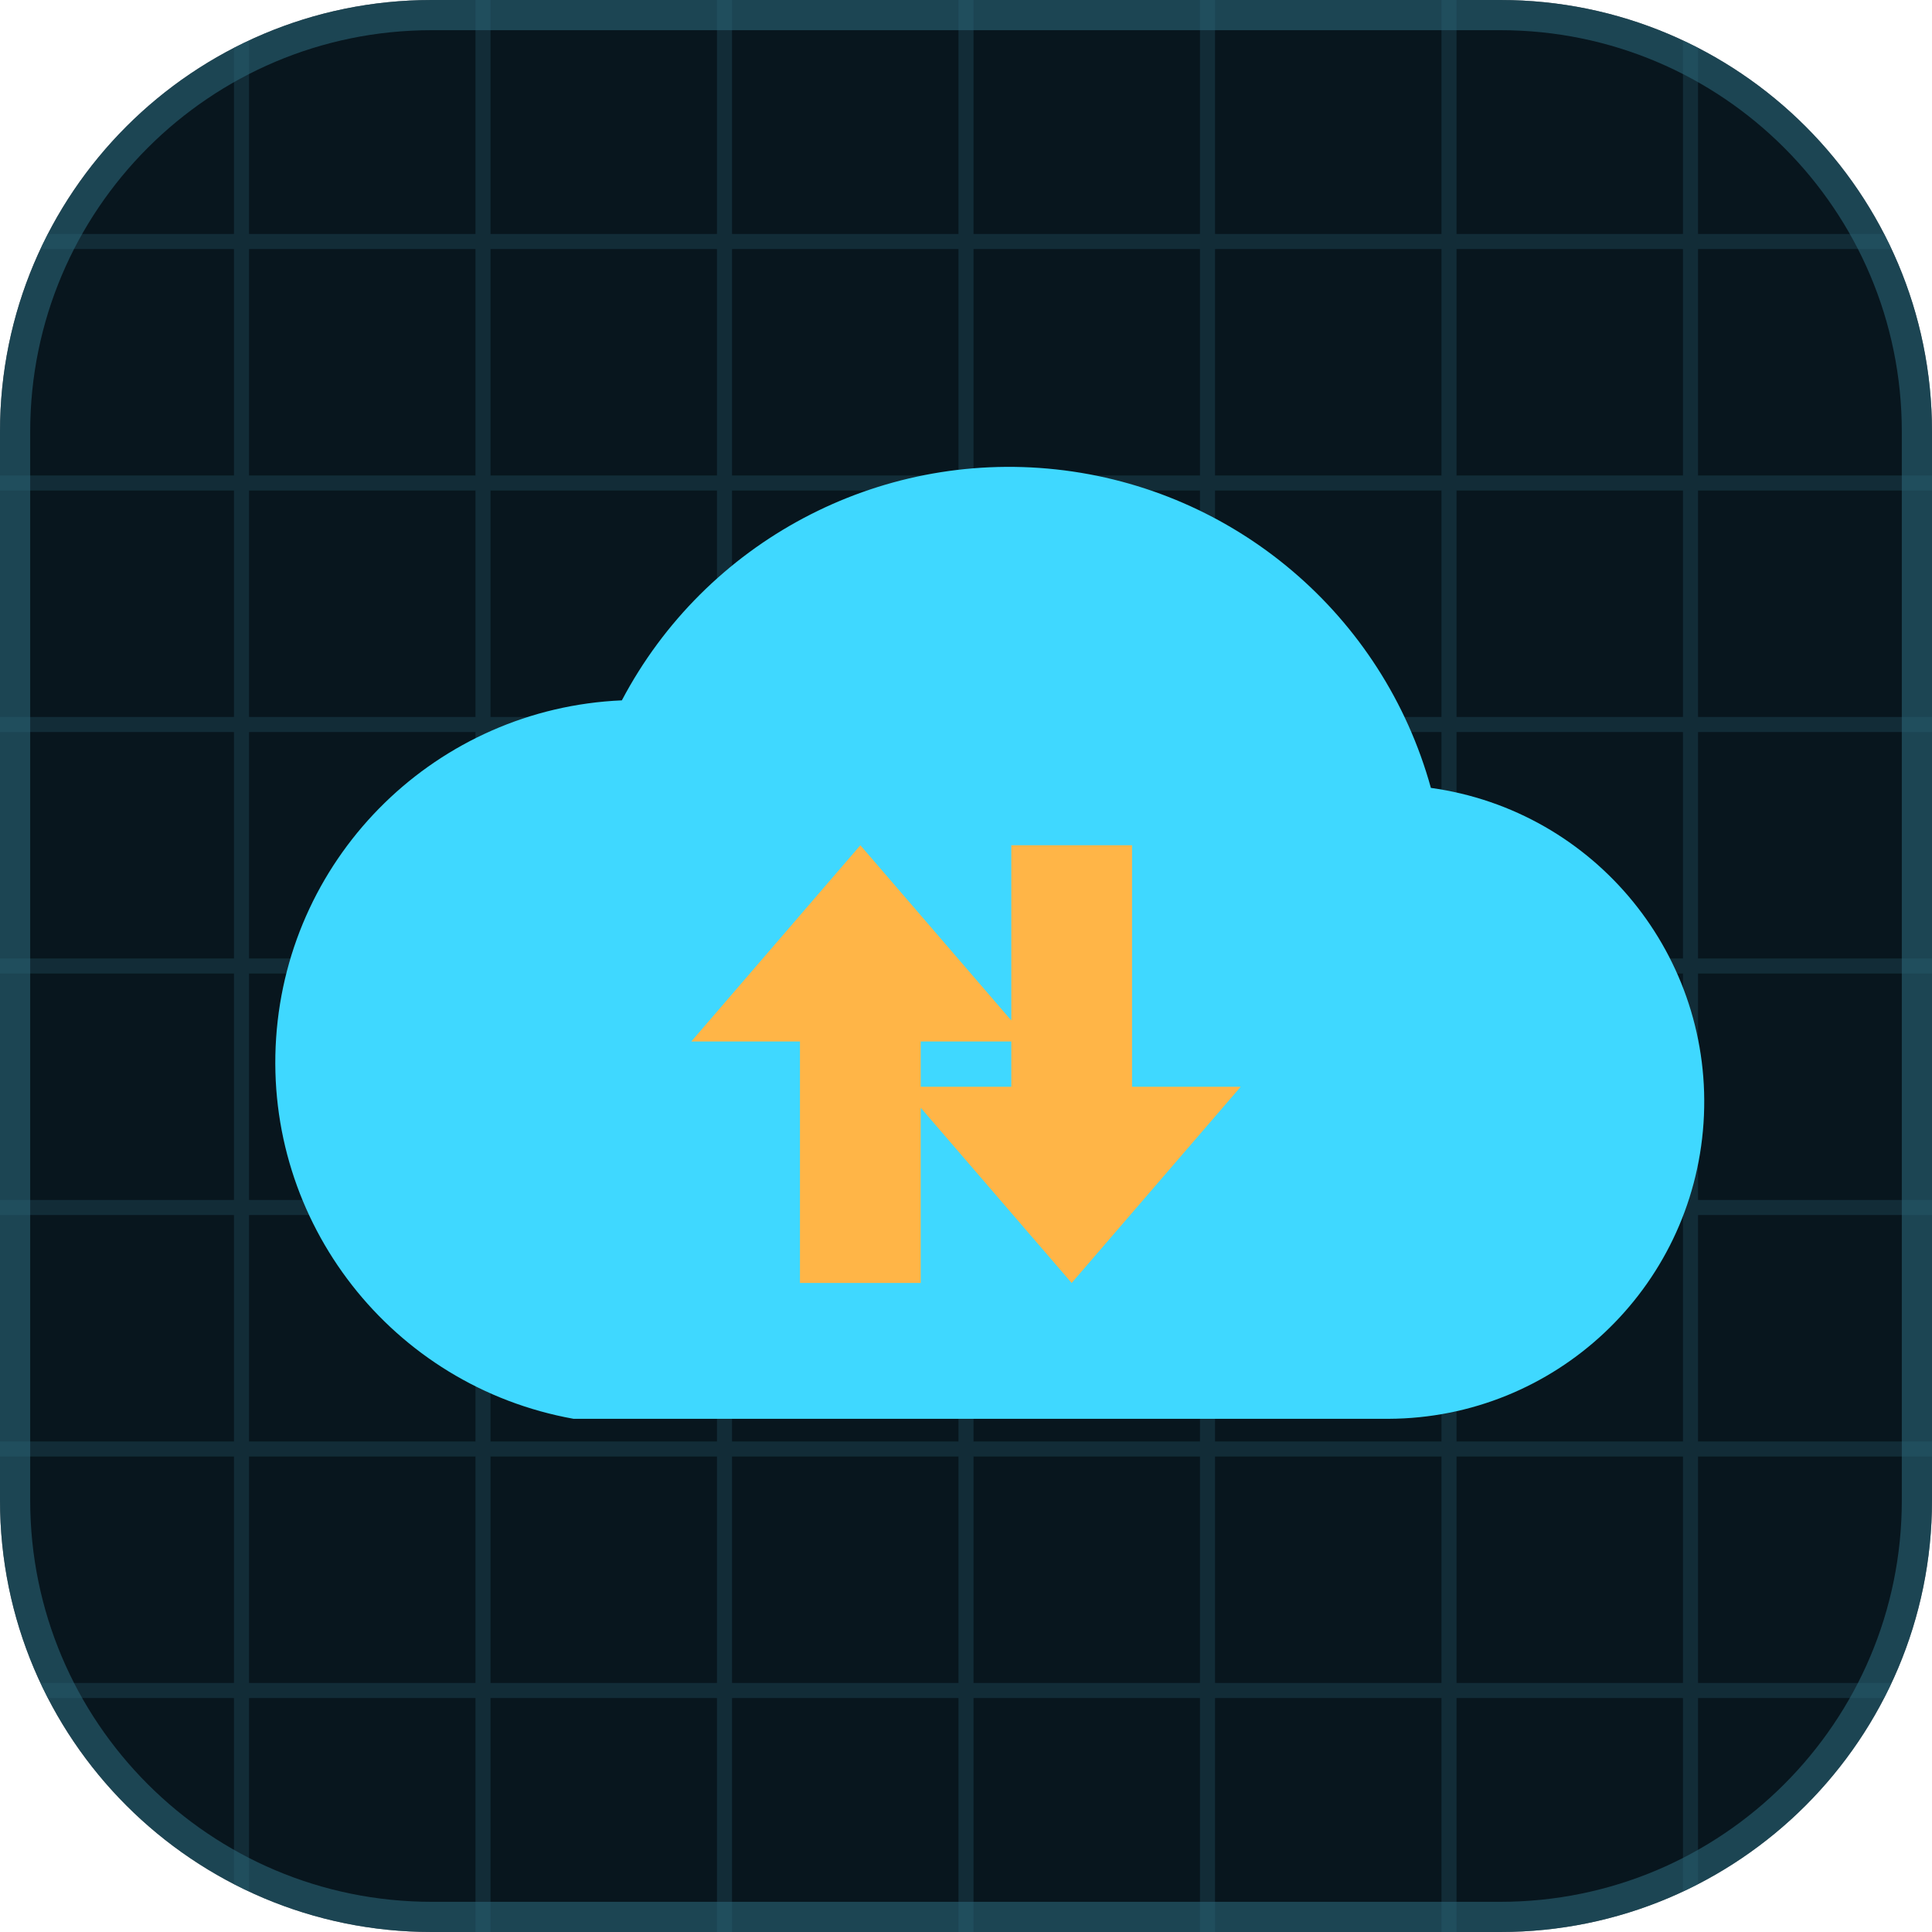
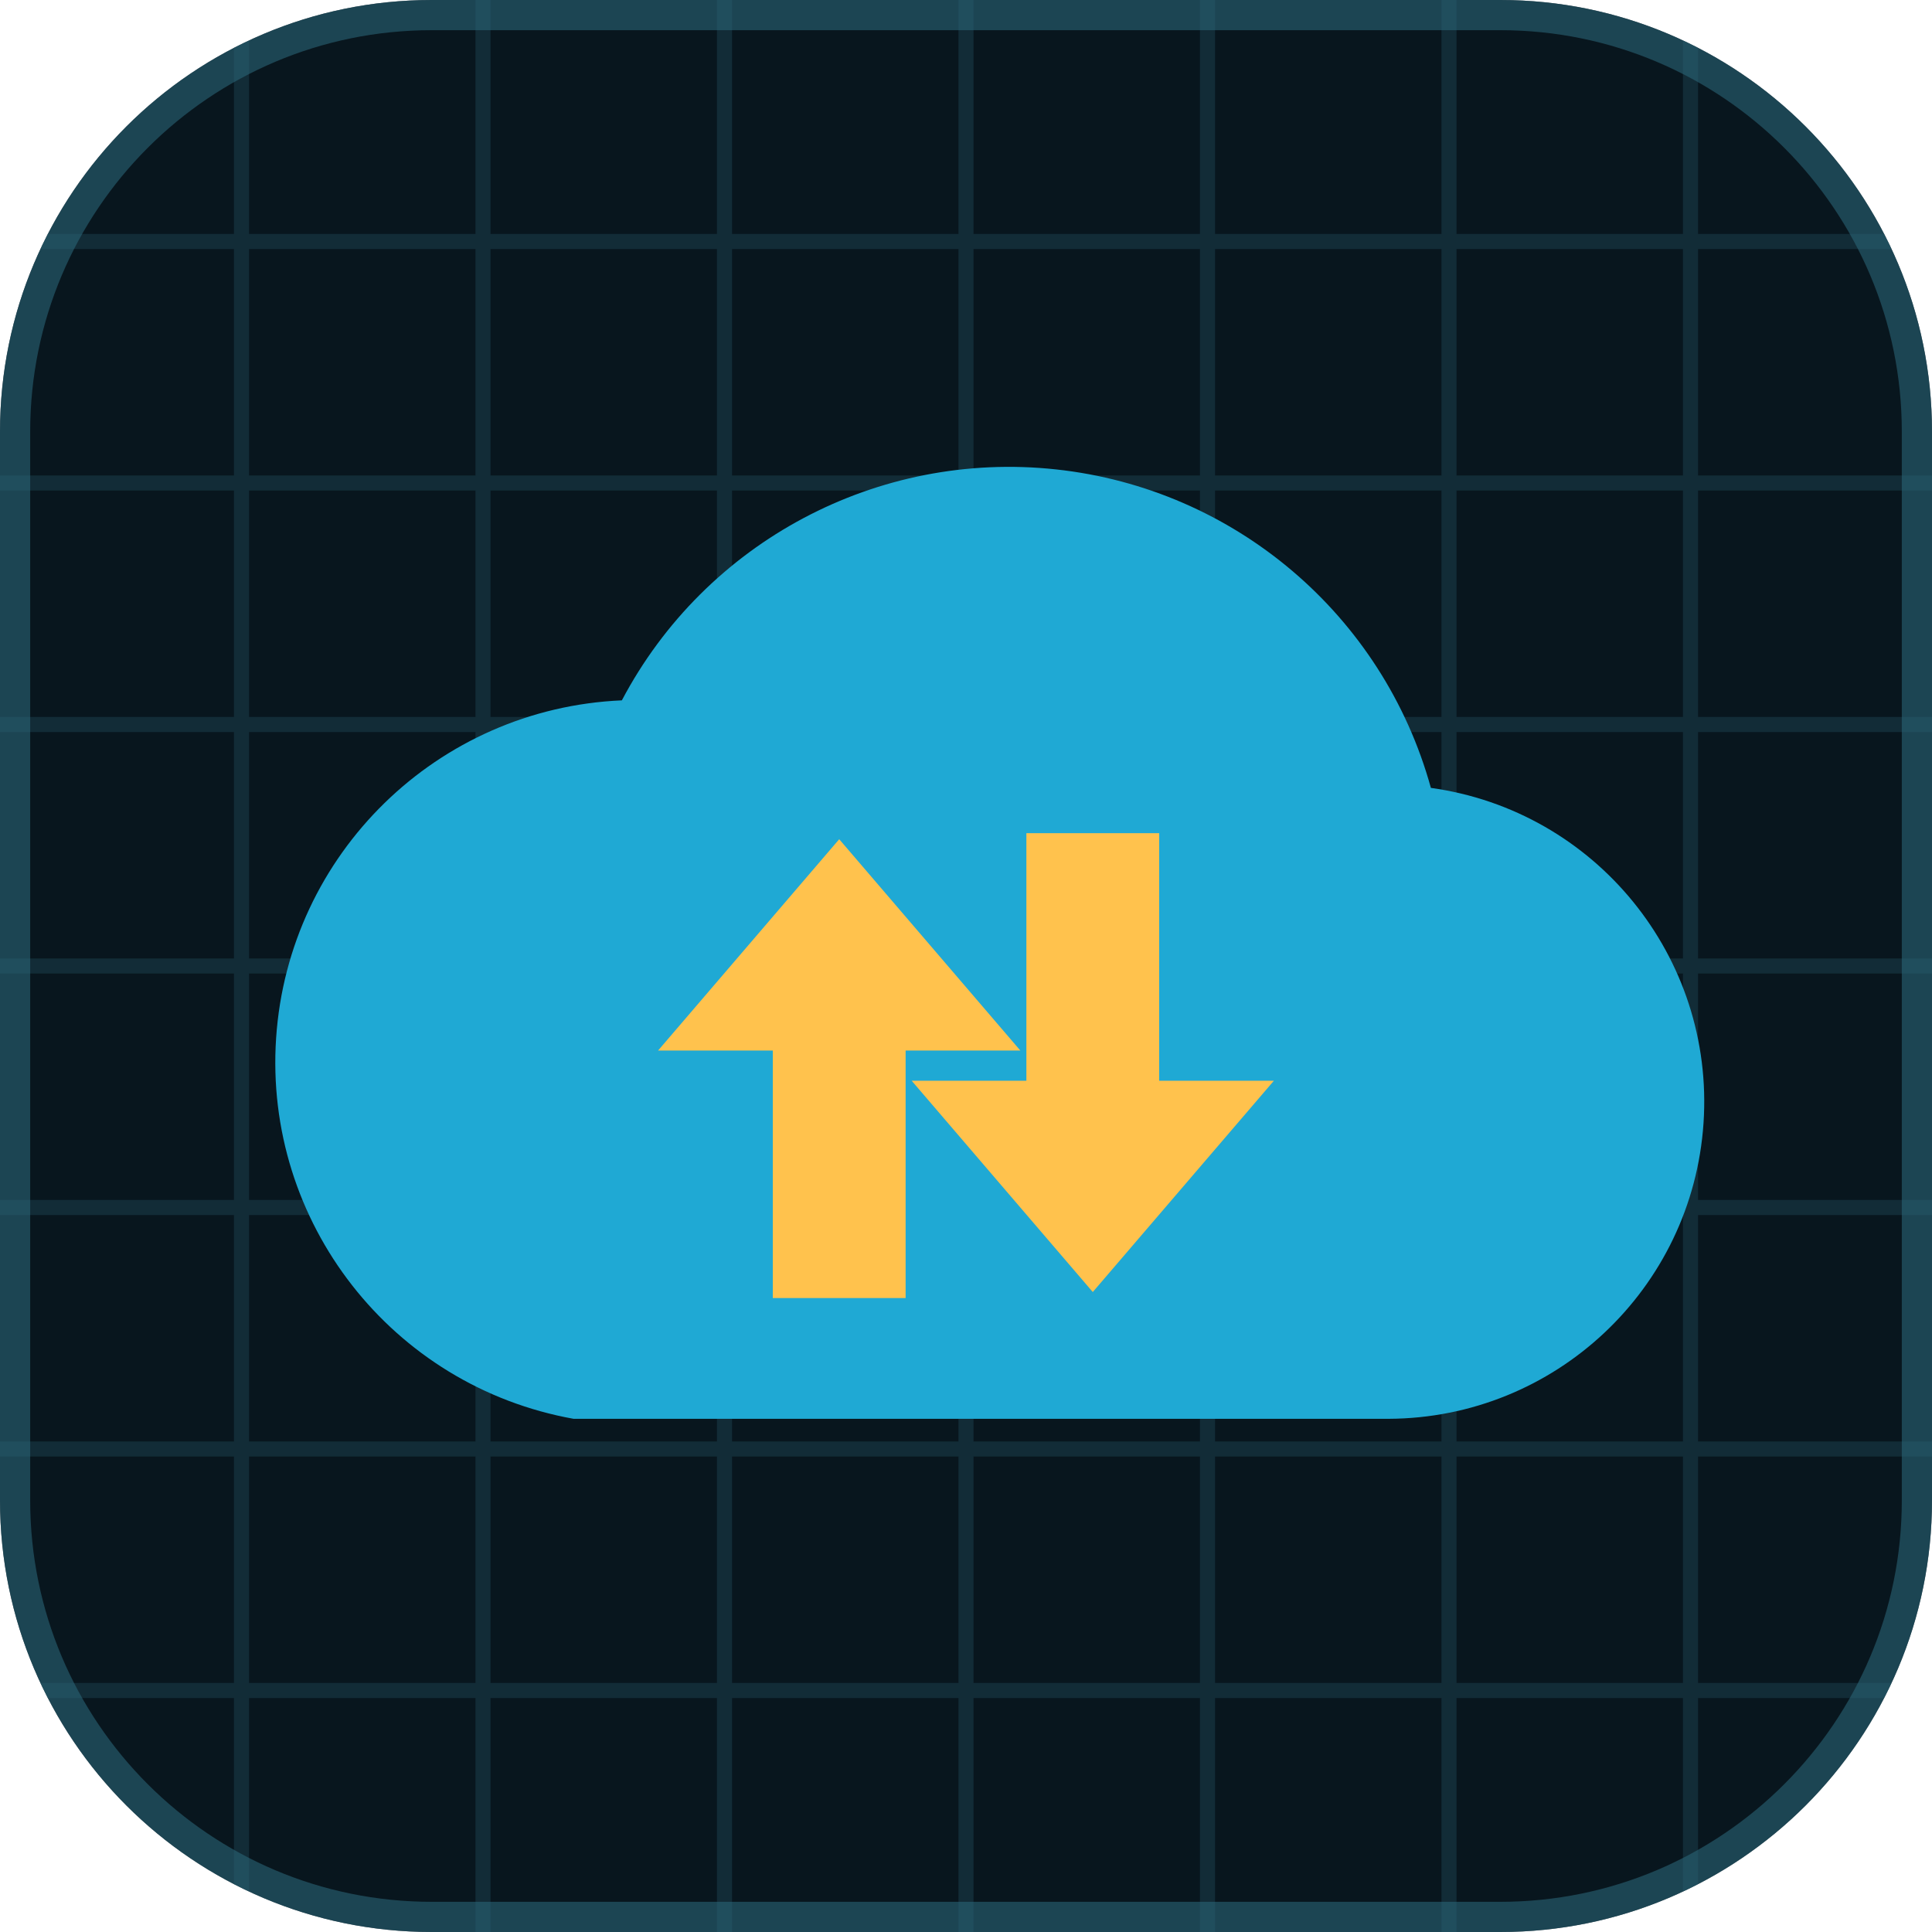
<svg viewBox="0 0 64 64" aria-hidden="true">
  <defs>
    <clipPath id="cloud-tile">
      <rect width="64" height="64" rx="14.3" />
    </clipPath>
  </defs>
  <g clip-path="url(#cloud-tile)">
    <rect width="64" height="64" fill="#08161e" />
    <path d="M8 0V64 M16 0V64 M24 0V64 M32 0V64 M40 0V64 M48 0V64 M56 0V64 M0 8H64 M0 16H64 M0 24H64 M0 32H64 M0 40H64 M0 48H64 M0 56H64" stroke="#2b6577" stroke-opacity="0.28" stroke-width="0.5" fill="none" />
-     <path fill="#3fd8ff" d="M19 47h27a10.5 10.5 0 0 0 1.4-20.9A14.5 14.5 0 0 0 20.6 23.2 12 12 0 0 0 19 47z" />
-     <path fill="#ffb547" d="M26.5 42.5v-8h-3.6l5.6-6.5 5.6 6.5h-3.6v8zM37.5 28v8h3.6l-5.6 6.5-5.6-6.5h3.6v-8z" />
+     <path fill="#1fa9d4" d="M19 47h27a10.5 10.5 0 0 0 1.4-20.9A14.5 14.5 0 0 0 20.6 23.2 12 12 0 0 0 19 47z" />
+     <path fill="#ffc24d" d="M25.6 43v-8.2h-3.8l6-7 6 7h-3.8V43zM38.4 27.6v8.2h3.8l-6 7-6-7h3.8v-8.2z" />
  </g>
  <rect x="0.5" y="0.5" width="63" height="63" rx="13.8" fill="none" stroke="#2b6577" stroke-opacity="0.6" />
</svg>
